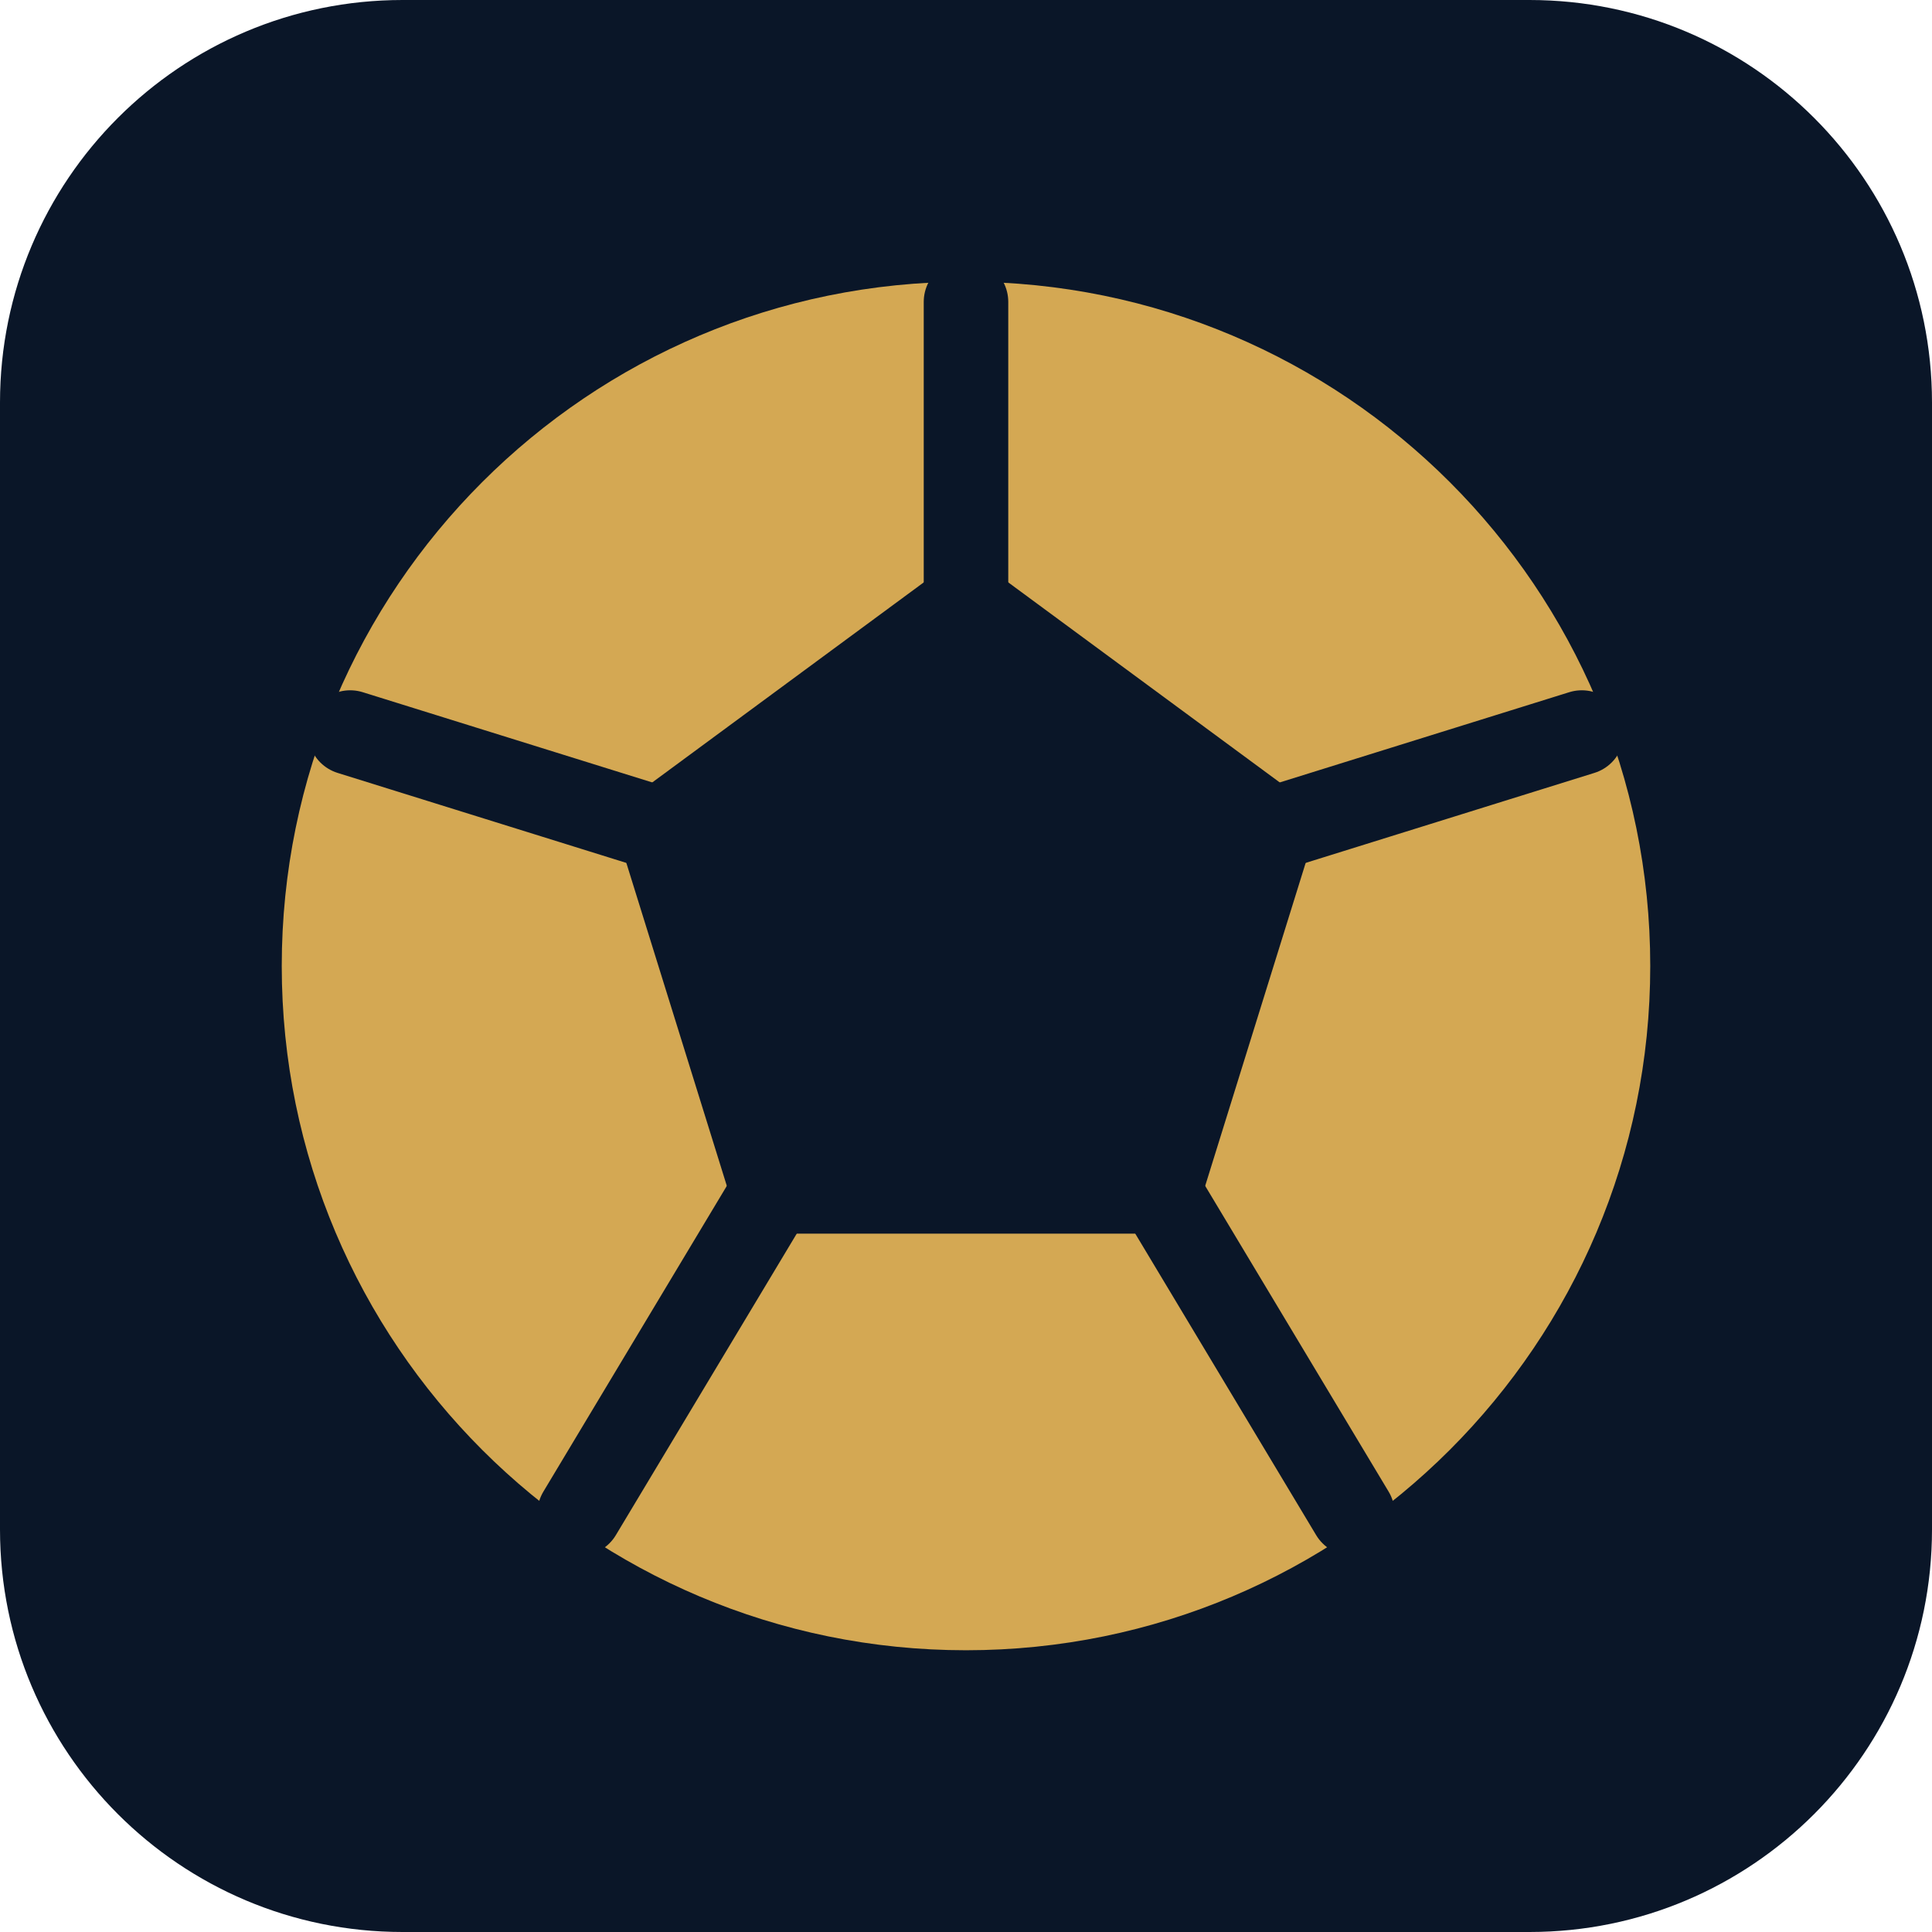
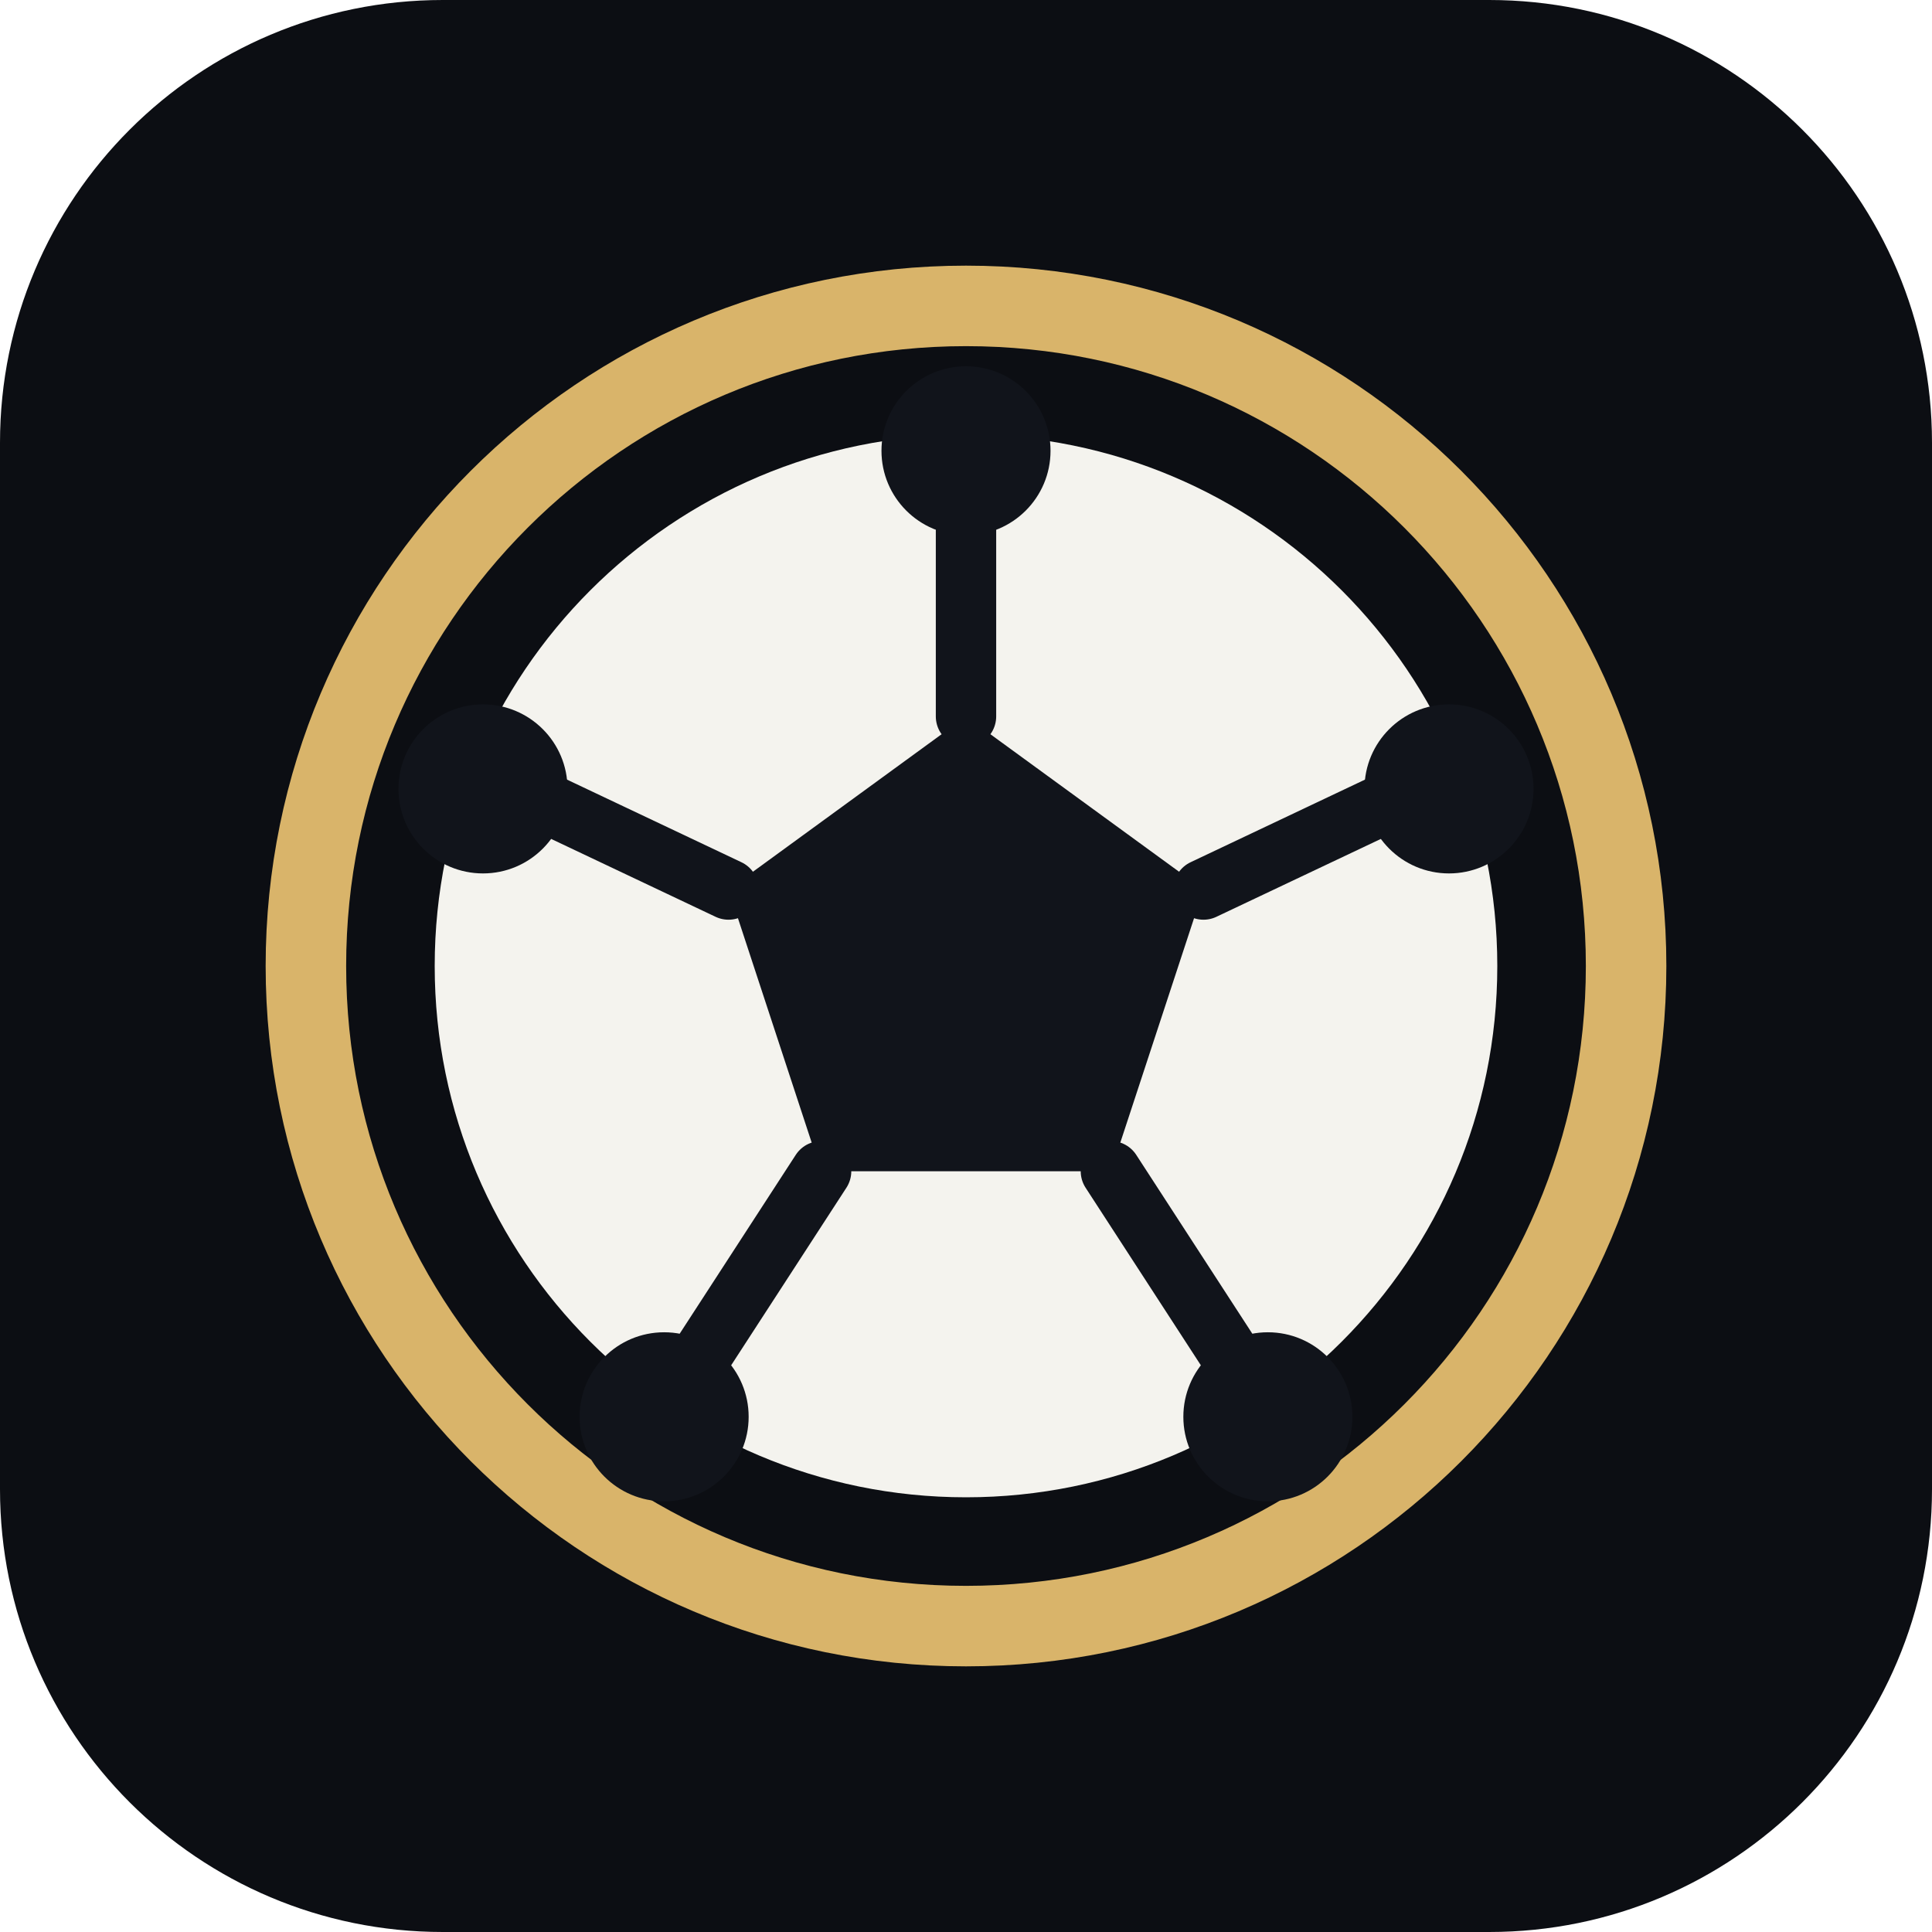
<svg xmlns="http://www.w3.org/2000/svg" viewBox="0 0 48 48" width="48" height="48">
-   <rect width="48" height="48" rx="10" fill="#0a1628" />
-   <circle cx="24" cy="24" r="17" fill="#d4a853" />
-   <g stroke="#0a1628" stroke-width="2.1" stroke-linecap="round" stroke-linejoin="round" fill="none">
-     <polygon points="24,15 31.6,20.6 28.8,29.6 19.2,29.6 16.4,20.6" fill="#0a1628" />
-     <line x1="24" y1="15" x2="24" y2="7.5" />
-     <line x1="31.6" y1="20.6" x2="39.3" y2="18.2" />
-     <line x1="16.4" y1="20.6" x2="8.7" y2="18.2" />
-     <line x1="19.2" y1="29.6" x2="14.4" y2="37.6" />
-     <line x1="28.8" y1="29.6" x2="33.6" y2="37.6" />
+   <rect width="48" height="48" rx="11" fill="#0c0e13" />
+   <circle cx="24" cy="24" r="16.4" fill="none" stroke="#d9b46a" stroke-width="2" />
+   <circle cx="24" cy="24" r="13.2" fill="#f4f3ee" />
+   <g stroke="#11141b" stroke-width="1.5" stroke-linecap="round" fill="none">
+     <line x1="24" y1="17.8" x2="24" y2="11.4" />
+     <line x1="29.9" y1="22.1" x2="35.6" y2="19.4" />
+     <line x1="18.1" y1="22.1" x2="12.4" y2="19.4" />
+     <line x1="27.6" y1="29.1" x2="31.3" y2="34.8" />
+     <line x1="20.4" y1="29.1" x2="16.7" y2="34.8" />
+   </g>
+   <g fill="#11141b">
+     <polygon points="24,17.8 29.9,22.1 27.6,29.1 20.4,29.1 18.1,22.1" />
+     <circle cx="24" cy="11.2" r="2.1" />
+     <circle cx="36" cy="19.6" r="2.1" />
+     <circle cx="12" cy="19.6" r="2.1" />
+     <circle cx="31.5" cy="35.2" r="2.1" />
+     <circle cx="16.5" cy="35.2" r="2.1" />
  </g>
</svg>
